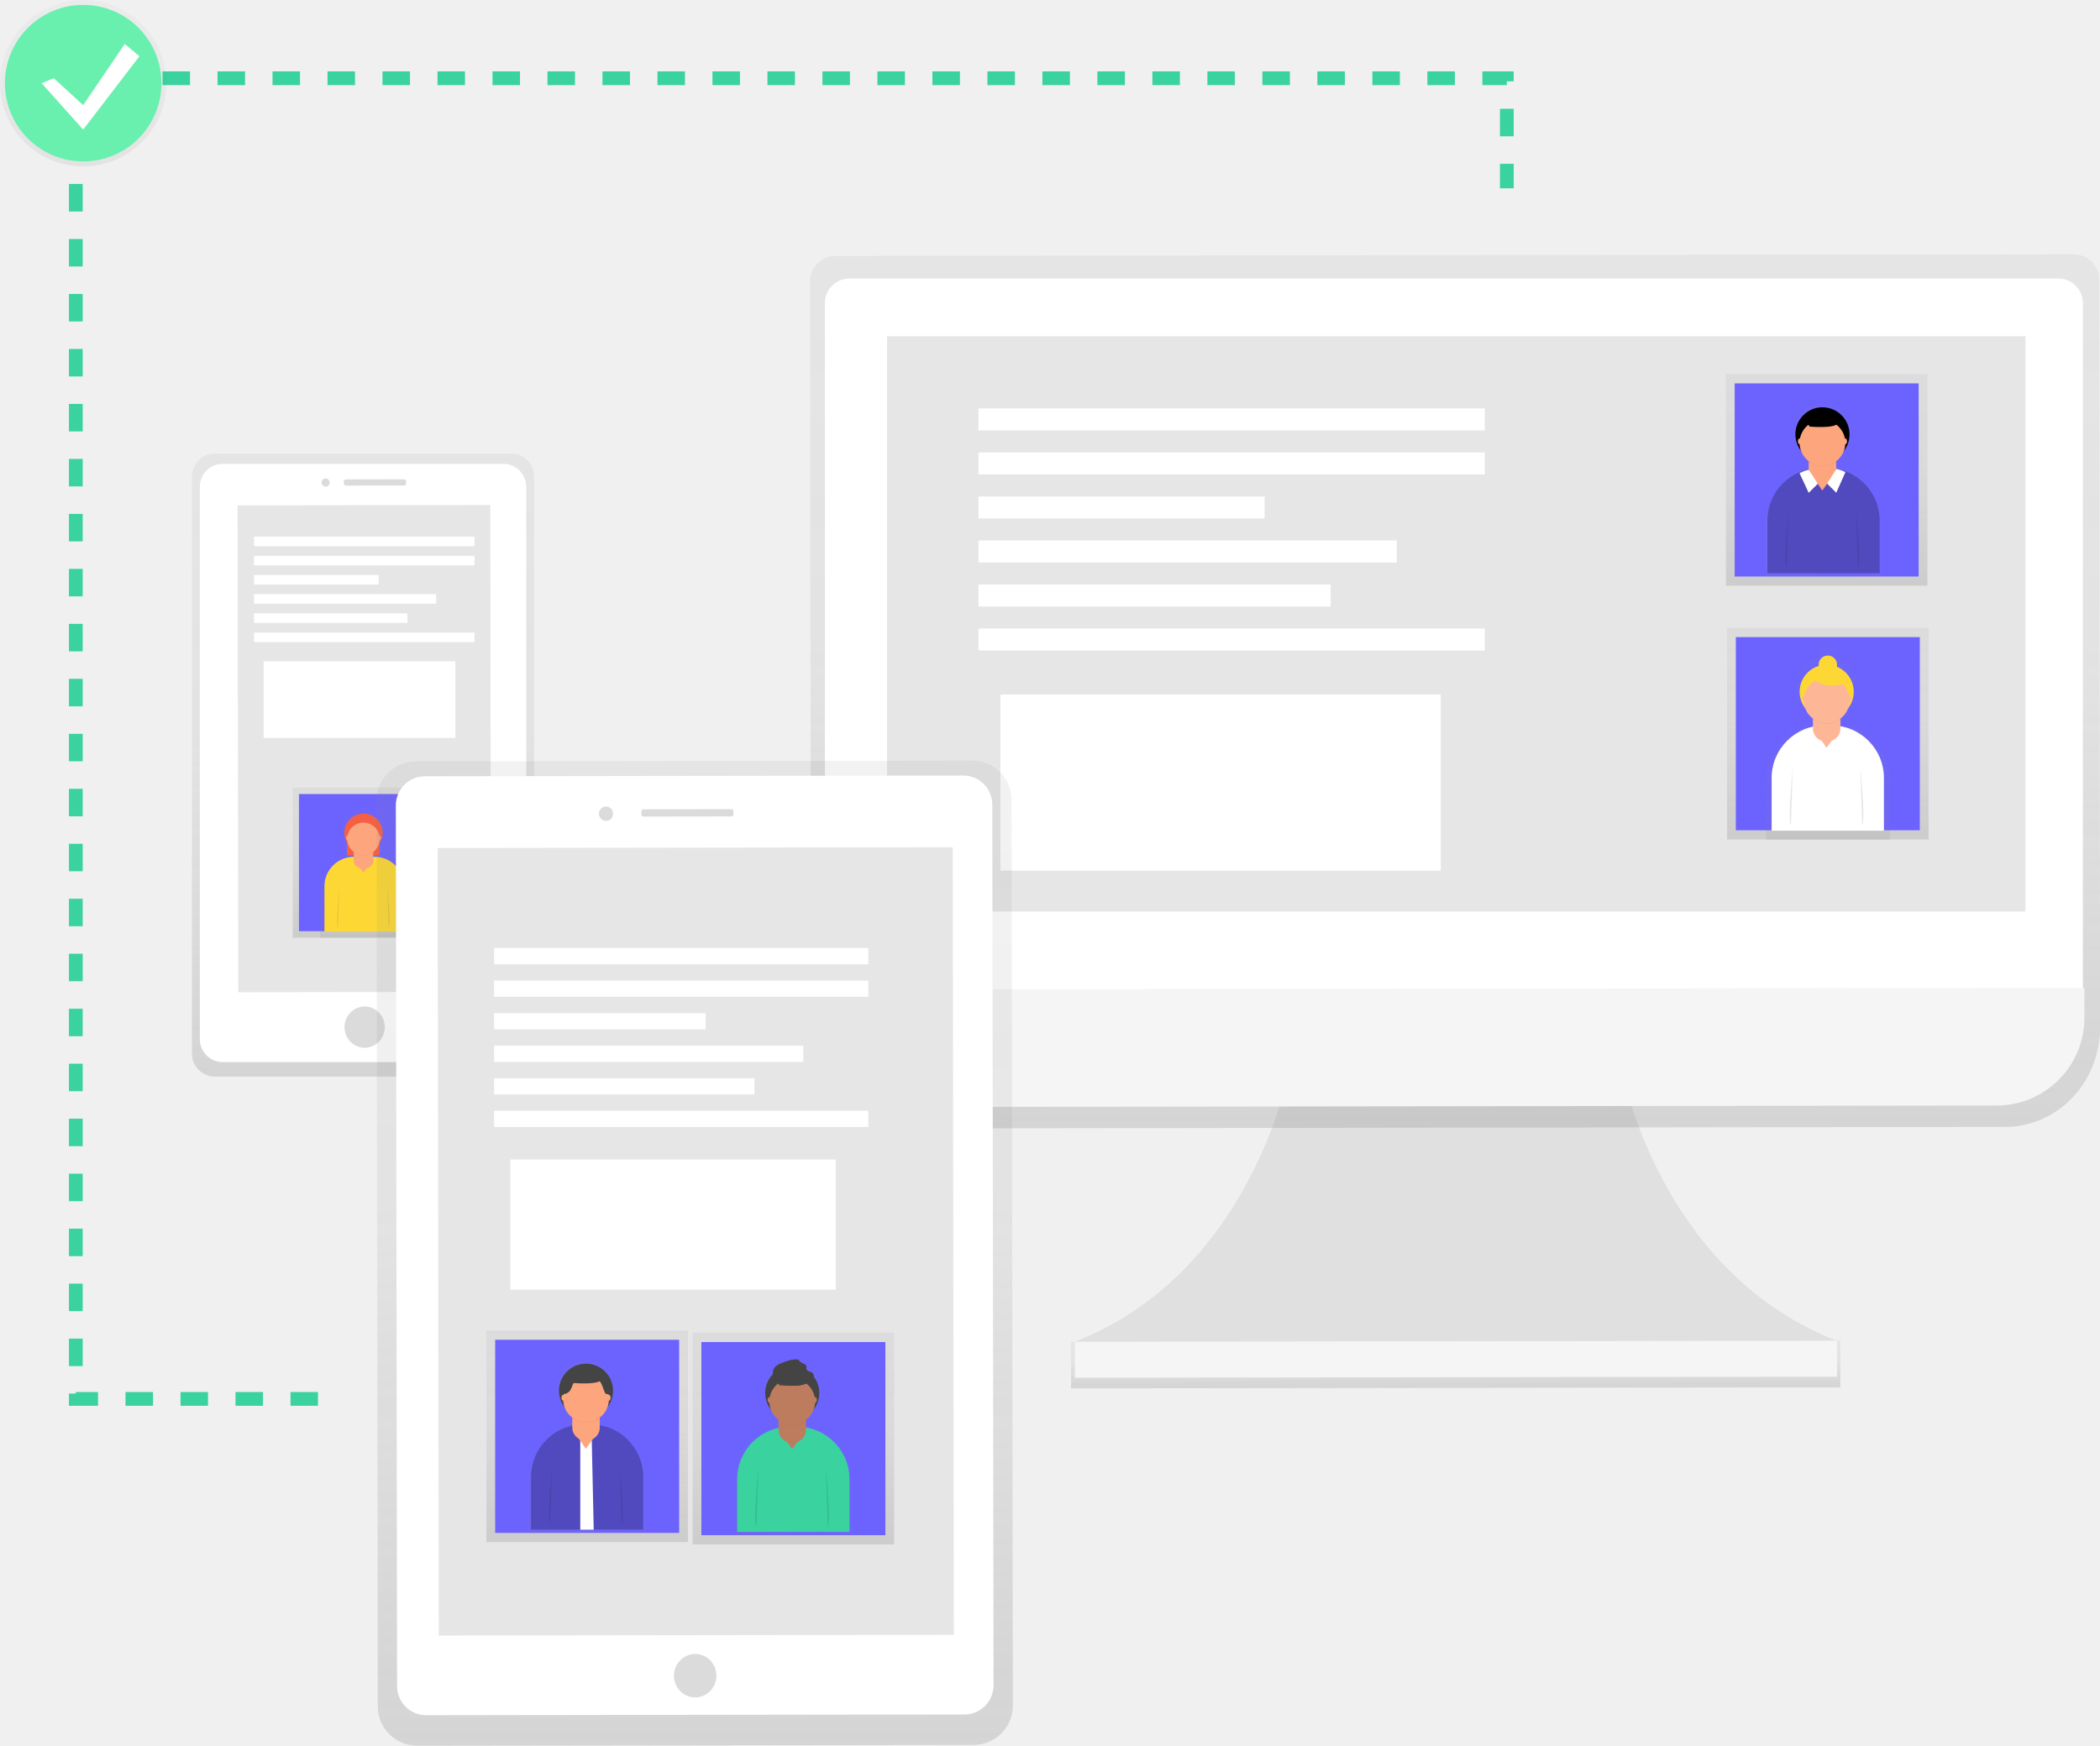
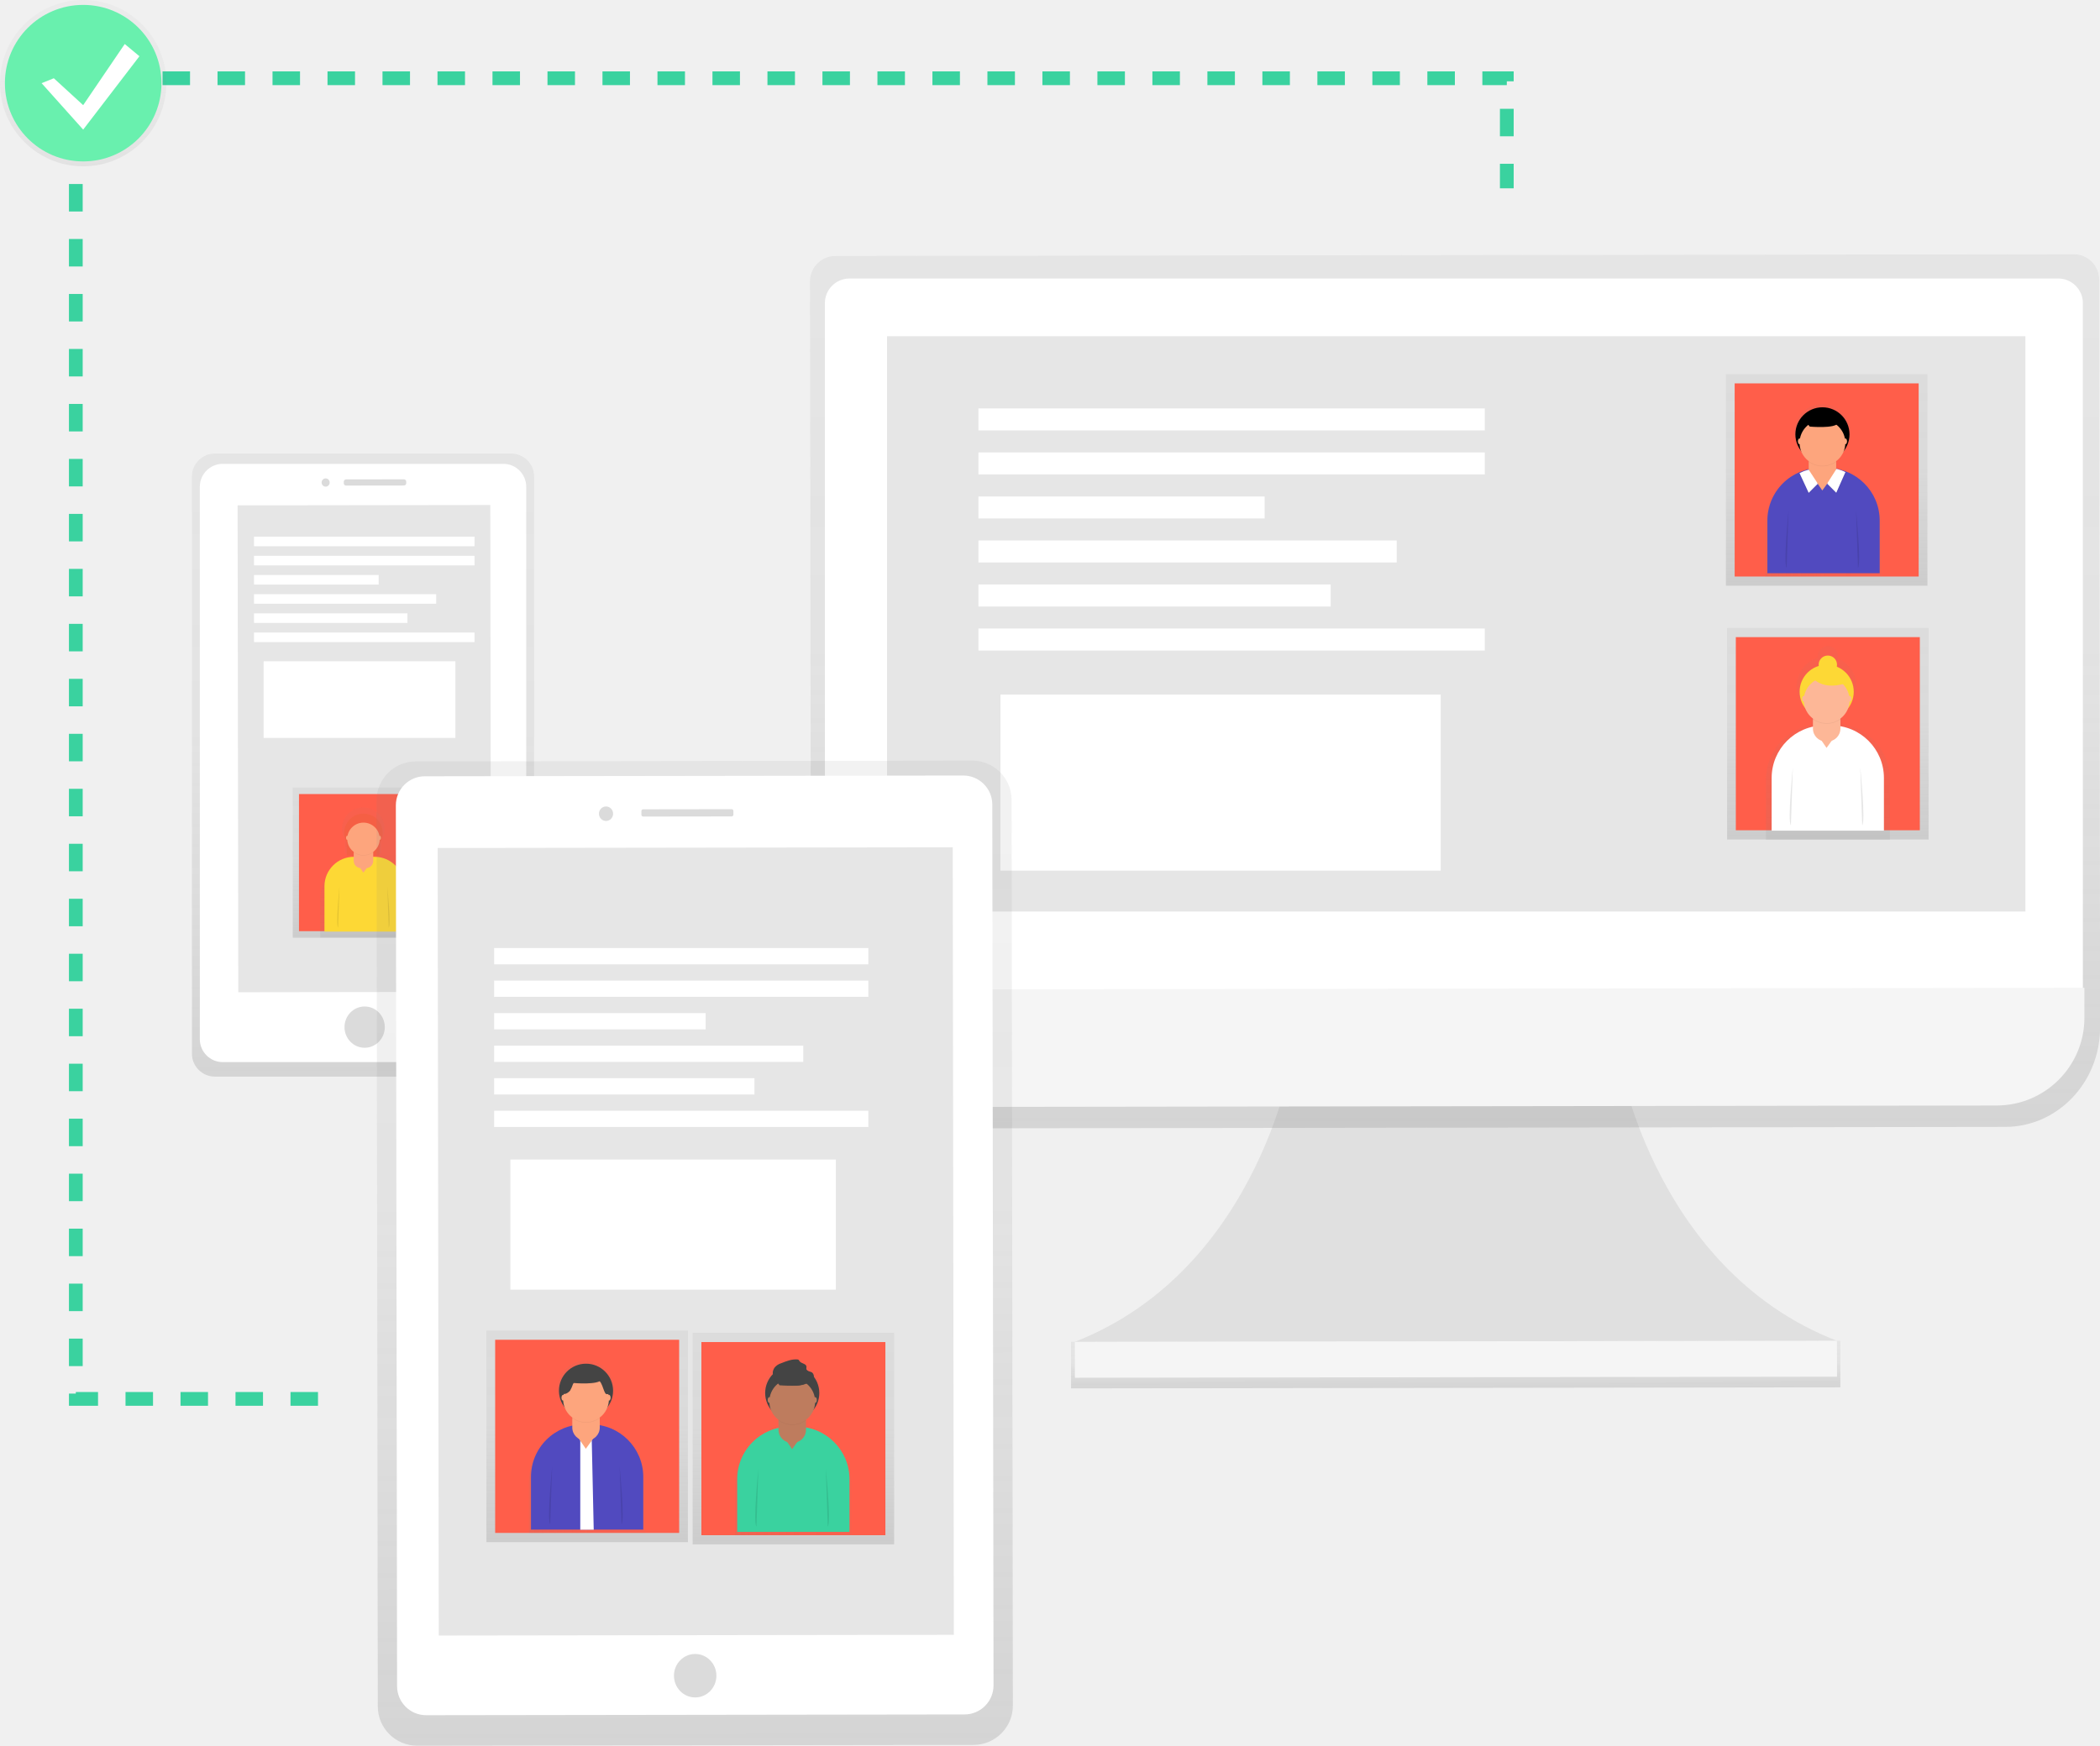
<svg xmlns="http://www.w3.org/2000/svg" xmlns:xlink="http://www.w3.org/1999/xlink" id="accd1a1b-d405-4dd1-89fa-f32239092656" data-name="Layer 1" width="916.48" height="762" viewBox="0 0 916.48 762">
  <defs>
    <linearGradient id="d814b87b-5dd1-42d1-a061-ee18783e4a9d" x1="300.81" y1="541.67" x2="300.81" y2="274.21" gradientTransform="matrix(1, 0, 0, 1.02, -0.05, -12.24)" gradientUnits="userSpaceOnUse">
      <stop offset="0" stop-color="gray" stop-opacity="0.25" />
      <stop offset="0.54" stop-color="gray" stop-opacity="0.12" />
      <stop offset="1" stop-color="gray" stop-opacity="0.1" />
    </linearGradient>
    <linearGradient id="e2f455a5-4864-4a97-8f60-359d47eda097" x1="158.98" y1="409.32" x2="158.98" y2="343.76" gradientTransform="matrix(1, 0, 0, 1, 0, 0)" xlink:href="#d814b87b-5dd1-42d1-a061-ee18783e4a9d" />
    <linearGradient id="d3dd56fe-2172-47b4-85ad-30ed5017061c" x1="300.75" y1="478.32" x2="300.75" y2="421.45" gradientTransform="matrix(1, 0, 0, 1, 0, 0)" xlink:href="#d814b87b-5dd1-42d1-a061-ee18783e4a9d" />
    <linearGradient id="10299c83-101f-4074-be69-71b1ee704760" x1="776.75" y1="675.12" x2="776.75" y2="654.79" gradientTransform="translate(0.31 -0.31)" xlink:href="#d814b87b-5dd1-42d1-a061-ee18783e4a9d" />
    <linearGradient id="9326adbe-442d-49cb-a08f-042121b25c65" x1="776.86" y1="561.94" x2="776.86" y2="194.31" gradientTransform="matrix(1, 0, 0, 1.04, -0.63, -19.87)" xlink:href="#d814b87b-5dd1-42d1-a061-ee18783e4a9d" />
    <linearGradient id="91382b0c-5cae-467a-9ec0-764e1390d1ca" x1="797.19" y1="255.67" x2="797.19" y2="163.33" gradientTransform="matrix(1, 0, 0, 1, 0, 0)" xlink:href="#d814b87b-5dd1-42d1-a061-ee18783e4a9d" />
    <linearGradient id="e5eb15fc-2b7b-4080-8b6c-aeb6913cd57f" x1="912.19" y1="283.02" x2="963.04" y2="283.02" gradientTransform="matrix(1, 0, 0, 1, 0, 0)" xlink:href="#d814b87b-5dd1-42d1-a061-ee18783e4a9d" />
    <linearGradient id="faa88f3d-9fdc-4237-abec-e584cacdbc95" x1="797.7" y1="366.44" x2="797.7" y2="274.1" gradientTransform="matrix(1, 0, 0, 1, 0, 0)" xlink:href="#d814b87b-5dd1-42d1-a061-ee18783e4a9d" />
    <linearGradient id="241e204d-5d0b-43ba-8a7f-393b75452fef" x1="939.46" y1="435.64" x2="939.46" y2="351.13" gradientTransform="matrix(1, 0, 0, 1, 0, 0)" xlink:href="#d814b87b-5dd1-42d1-a061-ee18783e4a9d" />
    <linearGradient id="4757d4c3-ed61-4851-a6bc-256878fd2ef8" x1="36.3" y1="72.59" x2="36.3" y2="0" gradientTransform="matrix(1, 0, 0, 1, 0, 0)" xlink:href="#d814b87b-5dd1-42d1-a061-ee18783e4a9d" />
    <linearGradient id="4ca8f1e7-fac6-4ad7-8b77-df7bb72626d8" x1="444.71" y1="829.36" x2="444.71" y2="406.22" gradientTransform="matrix(1, 0, 0, 1.02, 0.24, -11.29)" xlink:href="#d814b87b-5dd1-42d1-a061-ee18783e4a9d" />
    <linearGradient id="26999ef9-b016-4120-8eb6-cba13d632155" x1="445.2" y1="793.45" x2="445.2" y2="438.54" gradientTransform="matrix(1, 0, 0, 1.02, 0.24, -11.29)" gradientUnits="userSpaceOnUse">
      <stop offset="0" stop-opacity="0.09" />
      <stop offset="0.55" stop-opacity="0.07" />
      <stop offset="1" stop-opacity="0.02" />
    </linearGradient>
    <linearGradient id="952d3e93-eefa-46a1-a62d-5c717fcf8300" x1="346.25" y1="674.14" x2="346.25" y2="581.8" gradientTransform="matrix(1, 0, 0, 1, 0, 0)" xlink:href="#d814b87b-5dd1-42d1-a061-ee18783e4a9d" />
    <linearGradient id="d7a5f283-d15d-4302-af05-30c423bf3fa6" x1="462.59" y1="701.49" x2="513.44" y2="701.49" gradientTransform="matrix(1, 0, 0, 1, 0, 0)" xlink:href="#d814b87b-5dd1-42d1-a061-ee18783e4a9d" />
    <linearGradient id="f69ab994-6efe-4013-8793-43a7c154dd65" x1="256.25" y1="673.14" x2="256.25" y2="580.8" gradientTransform="matrix(1, 0, 0, 1, 0, 0)" xlink:href="#d814b87b-5dd1-42d1-a061-ee18783e4a9d" />
    <linearGradient id="6e6b4257-44fa-4433-8159-1f4b524edcbe" x1="372.59" y1="700.49" x2="423.44" y2="700.49" gradientTransform="matrix(1, 0, 0, 1, 0, 0)" xlink:href="#d814b87b-5dd1-42d1-a061-ee18783e4a9d" />
  </defs>
  <rect x="226.09" y="266.58" width="149.32" height="271.94" rx="10" ry="10" transform="matrix(1, 0, 0, 1, -142.32, -68.58)" fill="url(#d814b87b-5dd1-42d1-a061-ee18783e4a9d)" />
  <rect x="229.53" y="271.05" width="142.44" height="261.15" rx="10" ry="10" transform="matrix(1, 0, 0, 1, -142.32, -68.58)" fill="#fff" />
  <rect x="245.6" y="289.52" width="110.28" height="212.52" transform="translate(-142.31 -68.58) rotate(-0.08)" fill="#e6e6e6" />
  <ellipse cx="300.9" cy="517.35" rx="8.79" ry="9.01" transform="translate(-142.48 -68.58) rotate(-0.08)" fill="#dbdbdb" />
  <ellipse cx="283.88" cy="279.63" rx="1.76" ry="1.8" transform="translate(-142.15 -68.61) rotate(-0.08)" fill="#dbdbdb" />
  <rect x="291.79" y="278.25" width="27.26" height="2.7" rx="1" ry="1" transform="translate(-142.15 -68.58) rotate(-0.08)" fill="#dbdbdb" />
  <rect x="127.76" y="343.76" width="62.44" height="65.56" fill="url(#e2f455a5-4864-4a97-8f60-359d47eda097)" />
-   <rect x="130.48" y="346.61" width="57.01" height="59.86" fill="#6c63ff" />
+   <rect x="130.48" y="346.61" width="57.01" height="59.86" fill="#FF5E4A" />
  <g opacity="0.5">
    <path d="M305.06,442.74v-1.13h3v-5.79a9.27,9.27,0,1,0-15.75-.43v6.22h3.31v1.33a19.22,19.22,0,0,0-14.11,18.52v16.86H320V461.46A19.21,19.21,0,0,0,305.06,442.74Z" transform="translate(-141.76 -69)" fill="url(#d3dd56fe-2172-47b4-85ad-30ed5017061c)" />
  </g>
  <rect x="151.38" y="362" width="14.25" height="11.4" fill="#f55f44" />
  <path d="M154.46,374h9a12.86,12.86,0,0,1,12.86,12.86v19.78a0,0,0,0,1,0,0H141.6a0,0,0,0,1,0,0V386.84A12.86,12.86,0,0,1,154.46,374Z" fill="#fdd835" />
  <rect x="154.37" y="368.3" width="8.51" height="10.64" rx="3.15" ry="3.15" fill="#fda57d" />
  <polygon points="157 378.62 158.59 380.94 160.26 378.62 157 378.62" fill="#fda57d" />
  <path d="M289.9,456s-1.69,16.82-.6,17.91" transform="translate(-141.76 -69)" opacity="0.1" />
  <path d="M310.8,456s1.69,16.82.6,17.91" transform="translate(-141.76 -69)" opacity="0.1" />
  <path d="M300.39,442.47a7.06,7.06,0,0,0,4.2-1.38,4.26,4.26,0,0,0-4.2-3.59h0a4.26,4.26,0,0,0-4.2,3.59A7.06,7.06,0,0,0,300.39,442.47Z" transform="translate(-141.76 -69)" opacity="0.05" />
  <circle cx="158.63" cy="363.55" r="8.39" fill="#f55f44" />
  <circle cx="158.63" cy="366.17" r="7.09" fill="#fda57d" />
  <ellipse cx="151.52" cy="365.71" rx="0.5" ry="0.9" fill="#fda57d" />
  <ellipse cx="165.75" cy="365.71" rx="0.5" ry="0.9" fill="#fda57d" />
  <rect x="110.86" y="234.26" width="96.24" height="4.18" fill="#fff" />
  <rect x="110.86" y="242.62" width="96.24" height="4.18" fill="#fff" />
  <rect x="110.86" y="250.99" width="54.4" height="4.18" fill="#fff" />
  <rect x="110.86" y="259.36" width="79.5" height="4.18" fill="#fff" />
  <rect x="110.86" y="267.73" width="66.95" height="4.18" fill="#fff" />
  <rect x="110.86" y="276.1" width="96.24" height="4.18" fill="#fff" />
  <rect x="115.05" y="288.65" width="83.69" height="33.47" fill="#fff" />
  <path d="M847.23,526.13s14,96.19,96.19,128.14l-166.3.23-166.3.23c82.06-32.18,95.85-128.41,95.85-128.41Z" transform="translate(-141.76 -69)" fill="#e0e0e0" />
  <rect x="609.17" y="654.5" width="335.74" height="20.32" transform="translate(-142.68 -67.93) rotate(-0.08)" fill="url(#10299c83-101f-4074-be69-71b1ee704760)" />
  <rect x="610.84" y="654.5" width="332.6" height="15.68" transform="translate(-142.67 -67.93) rotate(-0.08)" fill="#f5f5f5" />
  <path d="M1047,180l-540.9.75a11.1,11.1,0,0,0-10.83,11.36l.42,315.58v10.51c0,24,18.63,43.39,41.55,43.36l479.61-.66c22.91,0,41.46-19.49,41.43-43.47V506.93l-.42-315.58A11.1,11.1,0,0,0,1047,180Z" transform="translate(-141.76 -69)" fill="url(#9326adbe-442d-49cb-a08f-042121b25c65)" />
  <path d="M513,189.5h527.49a10.75,10.75,0,0,1,10.75,10.75V500.57a0,0,0,0,1,0,0h-549a0,0,0,0,1,0,0V200.25A10.75,10.75,0,0,1,513,189.5Z" transform="matrix(1, 0, 0, 1, -142.24, -67.93)" fill="#fff" />
  <path d="M1013.17,551.56l-472.36.65a38.32,38.32,0,0,1-38.37-38.27l0-13,549-.76,0,13A38.32,38.32,0,0,1,1013.17,551.56Z" transform="translate(-141.76 -69)" fill="#f5f5f5" />
  <rect x="529.35" y="214.7" width="496.81" height="251.12" transform="matrix(1, 0, 0, 1, -142.23, -67.93)" fill="#e6e6e6" />
  <rect x="753.22" y="163.33" width="87.94" height="92.34" fill="url(#91382b0c-5cae-467a-9ec0-764e1390d1ca)" />
-   <rect x="757.04" y="167.35" width="80.3" height="84.31" fill="#6c63ff" />
+   <rect x="757.04" y="167.35" width="80.3" height="84.31" fill="#FF5E4A" />
  <g opacity="0.5">
    <path d="M944.44,273.84l-1-.36-.06.09h-.06v-2.72a6.27,6.27,0,0,0-.08-1,10.41,10.41,0,0,0,3.57-4.71,12.27,12.27,0,1,0-19.43,0,10.41,10.41,0,0,0,3.57,4.71,6.27,6.27,0,0,0-.08,1v3h0a25.44,25.44,0,0,0-18.67,24.52v22.31H963V298.34A25.44,25.44,0,0,0,944.44,273.84Z" transform="translate(-141.76 -69)" fill="url(#e5eb15fc-2b7b-4080-8b6c-aeb6913cd57f)" />
  </g>
  <path d="M794.3,204.29h3.1a22.93,22.93,0,0,1,22.93,22.93v23a0,0,0,0,1,0,0h-49a0,0,0,0,1,0,0v-23A22.93,22.93,0,0,1,794.3,204.29Z" fill="#514abf" />
  <rect x="789.36" y="196.3" width="11.99" height="14.99" rx="5.62" ry="5.62" fill="#fda57d" />
  <polygon points="785.2 206.94 789.22 215.56 793.21 211.57 789.22 205.44 785.2 206.94" opacity="0.05" />
  <path d="M927.1,275.52l4,8.62,4-4-4-6.12-1.84.56a4.61,4.61,0,0,0-.53.2Z" transform="translate(-141.76 -69)" fill="#fff" />
  <polygon points="805.52 206.52 801.49 215.56 797.49 211.57 801.6 205.12 805.52 206.52" opacity="0.05" />
  <path d="M947.14,275.1l-4,9-4-4,4.11-6.45.75.22a20,20,0,0,1,2.39.85Z" transform="translate(-141.76 -69)" fill="#fff" />
  <polygon points="793.05 210.83 795.29 214.09 797.65 210.83 793.05 210.83" fill="#fda57d" />
  <path d="M922.33,291.64s-2.38,23.69-.84,25.23" transform="translate(-141.76 -69)" opacity="0.1" />
  <path d="M951.77,291.64s2.38,23.69.84,25.23" transform="translate(-141.76 -69)" opacity="0.1" />
  <path d="M937.11,272.57a10,10,0,0,0,5.92-1.94,6,6,0,0,0-5.92-5.05h0a6,6,0,0,0-5.92,5.05A10,10,0,0,0,937.11,272.57Z" transform="translate(-141.76 -69)" opacity="0.05" />
  <circle cx="795.35" cy="189.6" r="11.81" />
  <circle cx="795.35" cy="193.3" r="9.99" fill="#fda57d" />
  <path d="M929.06,252.4l2.52,3.08s11.07,1,12.33-1.54-7.29-4.35-7.29-4.35Z" transform="translate(-141.76 -69)" opacity="0.05" />
  <path d="M929.06,252.12l2.52,3.08s11.07,1,12.33-1.54-7.29-4.35-7.29-4.35Z" transform="translate(-141.76 -69)" />
  <ellipse cx="785.34" cy="192.65" rx="0.7" ry="1.26" fill="#fda57d" />
  <ellipse cx="805.38" cy="192.65" rx="0.7" ry="1.26" fill="#fda57d" />
  <rect x="753.73" y="274.1" width="87.94" height="92.34" fill="url(#faa88f3d-9fdc-4237-abec-e584cacdbc95)" />
-   <rect x="757.55" y="278.11" width="80.3" height="84.31" fill="#6c63ff" />
+   <rect x="757.55" y="278.11" width="80.3" height="84.31" fill="#FF5E4A" />
  <g opacity="0.5">
    <path d="M945.53,385.1V382c0-.15,0-.31,0-.46a11.07,11.07,0,0,0,3.74-5,13.05,13.05,0,0,0-5.45-20.07,4.44,4.44,0,1,0-8.73-.37,13.05,13.05,0,0,0-6.49,20.45,11.07,11.07,0,0,0,3.74,5c0,.15,0,.3,0,.46v3.28a24.48,24.48,0,0,0-19.87,24v26.31h54.1V409.33A24.48,24.48,0,0,0,945.53,385.1Z" transform="translate(-141.76 -69)" fill="url(#241e204d-5d0b-43ba-8a7f-393b75452fef)" />
  </g>
  <path d="M796.15,316.66h3.1a22.93,22.93,0,0,1,22.93,22.93v23a0,0,0,0,1,0,0h-49a0,0,0,0,1,0,0v-23a22.93,22.93,0,0,1,22.93-22.93Z" fill="#fff" />
  <rect x="791.2" y="308.67" width="11.99" height="14.99" rx="5.62" ry="5.62" fill="#fdb797" />
  <polygon points="794.9 323.2 797.14 326.46 799.49 323.2 794.9 323.2" fill="#fdb797" />
  <path d="M924.18,404s-2.38,23.69-.84,25.23" transform="translate(-141.76 -69)" opacity="0.1" />
  <path d="M953.62,404s2.38,23.69.84,25.23" transform="translate(-141.76 -69)" opacity="0.1" />
  <path d="M939,384.94a10,10,0,0,0,5.92-1.94,6,6,0,0,0-5.92-5.05h0A6,6,0,0,0,933,383,10,10,0,0,0,939,384.94Z" transform="translate(-141.76 -69)" opacity="0.05" />
  <circle cx="797.2" cy="301.97" r="11.81" fill="#fdd835" />
  <circle cx="797.2" cy="305.67" r="9.99" fill="#fdb797" />
  <ellipse cx="787.18" cy="305.02" rx="0.7" ry="1.26" fill="#fdb797" />
  <ellipse cx="807.23" cy="305.02" rx="0.7" ry="1.26" fill="#fdb797" />
  <circle cx="797.7" cy="290.16" r="4.01" fill="#fdd835" />
  <path d="M931.43,363.17s4,8,16.06,4l-4-4Z" transform="translate(-141.76 -69)" fill="#fdd835" />
  <rect x="427.01" y="178.28" width="220.98" height="9.61" fill="#fff" />
  <rect x="427.01" y="197.49" width="220.98" height="9.61" fill="#fff" />
  <rect x="427.01" y="216.71" width="124.9" height="9.61" fill="#fff" />
  <rect x="427.01" y="235.92" width="182.55" height="9.61" fill="#fff" />
  <rect x="427.01" y="255.14" width="153.72" height="9.61" fill="#fff" />
  <rect x="427.01" y="274.35" width="220.98" height="9.61" fill="#fff" />
  <rect x="436.62" y="303.18" width="192.15" height="76.86" fill="#fff" />
  <polyline points="138.78 610.63 33.09 610.63 33.09 34.16 657.6 34.16 657.6 82.2" fill="none" stroke="#3ad29f" stroke-miterlimit="10" stroke-width="6" stroke-dasharray="12" />
  <g opacity="0.5">
    <circle cx="36.3" cy="36.3" r="36.3" fill="url(#4757d4c3-ed61-4851-a6bc-256878fd2ef8)" />
  </g>
  <circle cx="36.3" cy="36.3" r="34.16" fill="#69f0ae" />
  <polygon points="23.49 34.16 36.3 45.9 54.44 19.21 60.85 24.55 36.3 56.58 18.15 36.3 23.49 34.16" fill="#fff" />
  <rect x="306.35" y="401.2" width="277.16" height="429.64" rx="17.17" ry="17.17" transform="translate(-142.61 -68.38) rotate(-0.08)" fill="url(#4ca8f1e7-fac6-4ad7-8b77-df7bb72626d8)" />
  <rect x="325.75" y="434.02" width="239.35" height="360.35" transform="translate(-142.61 -68.38) rotate(-0.08)" fill="url(#26999ef9-b016-4120-8eb6-cba13d632155)" />
  <rect x="314.78" y="407.7" width="260.3" height="409.85" rx="12.68" ry="12.68" transform="translate(-142.61 -68.39) rotate(-0.08)" fill="#fff" />
  <rect x="332.99" y="439.01" width="224.79" height="343.76" transform="translate(-142.6 -68.38) rotate(-0.08)" fill="#e6e6e6" />
  <ellipse cx="446.25" cy="799.84" rx="9.26" ry="9.49" transform="matrix(1, 0, 0, 1, -142.86, -68.38)" fill="#dbdbdb" />
  <ellipse cx="406.24" cy="424.2" rx="3.09" ry="3.16" transform="translate(-142.35 -68.44) rotate(-0.08)" fill="#dbdbdb" />
  <rect x="421.68" y="422.25" width="40.14" height="3.16" rx="0.76" ry="0.76" transform="translate(-142.35 -68.39) rotate(-0.08)" fill="#dbdbdb" />
  <rect x="302.28" y="581.8" width="87.94" height="92.34" fill="url(#952d3e93-eefa-46a1-a62d-5c717fcf8300)" />
-   <rect x="306.1" y="585.82" width="80.3" height="84.31" fill="#6c63ff" />
+   <rect x="306.1" y="585.82" width="80.3" height="84.31" fill="#FF5E4A" />
  <g opacity="0.5">
    <path d="M494.84,692.32l-1-.36-.06.09h-.06v-2.72a6.27,6.27,0,0,0-.08-1,10.41,10.41,0,0,0,3.57-4.71,12.27,12.27,0,1,0-19.43,0,10.41,10.41,0,0,0,3.57,4.71,6.27,6.27,0,0,0-.08,1v3h0a25.44,25.44,0,0,0-18.67,24.52v22.31h50.85V716.81A25.44,25.44,0,0,0,494.84,692.32Z" transform="translate(-141.76 -69)" fill="url(#d7a5f283-d15d-4302-af05-30c423bf3fa6)" />
  </g>
  <path d="M344.7,622.76h3.1a22.93,22.93,0,0,1,22.93,22.93v23a0,0,0,0,1,0,0h-49a0,0,0,0,1,0,0v-23A22.93,22.93,0,0,1,344.7,622.76Z" fill="#3ad29f" />
  <rect x="339.76" y="614.77" width="11.99" height="14.99" rx="5.62" ry="5.62" fill="#be7c5e" />
  <polygon points="343.45 629.3 345.69 632.56 348.05 629.3 343.45 629.3" fill="#be7c5e" />
  <path d="M472.73,710.11s-2.38,23.69-.84,25.23" transform="translate(-141.76 -69)" opacity="0.1" />
  <path d="M502.17,710.11s2.38,23.69.84,25.23" transform="translate(-141.76 -69)" opacity="0.1" />
  <path d="M487.51,691a10,10,0,0,0,5.92-1.94,6,6,0,0,0-5.92-5.05h0a6,6,0,0,0-5.92,5.05A10,10,0,0,0,487.51,691Z" transform="translate(-141.76 -69)" opacity="0.05" />
  <circle cx="345.75" cy="608.07" r="11.81" fill="#444" />
  <circle cx="345.75" cy="611.77" r="9.99" fill="#be7c5e" />
  <path d="M479.46,670.87l2.52,3.08s11.07,1,12.33-1.54-7.29-4.35-7.29-4.35Z" transform="translate(-141.76 -69)" opacity="0.05" />
  <path d="M479.46,670.59l2.52,3.08s11.07,1,12.33-1.54-7.29-4.35-7.29-4.35Z" transform="translate(-141.76 -69)" fill="#444" />
  <ellipse cx="335.74" cy="611.12" rx="0.7" ry="1.26" fill="#be7c5e" />
  <ellipse cx="355.78" cy="611.12" rx="0.7" ry="1.26" fill="#be7c5e" />
  <path d="M479.7,666.09a6,6,0,0,1,3.08-2.07c2.21-.88,4.51-1.78,6.88-1.62a1.16,1.16,0,0,1,.65.19,2.24,2.24,0,0,1,.39.57c.72,1.07,2.74,1,3,2.26.07.41-.1.85,0,1.25.26,1,1.67.9,2.5,1.47a2.28,2.28,0,0,1,.2,3.18,6,6,0,0,1-3.06,1.74,11.8,11.8,0,0,1-6.45.57C483.86,672.84,476.77,670.88,479.7,666.09Z" transform="translate(-141.76 -69)" fill="#444" />
  <rect x="212.28" y="580.8" width="87.94" height="92.34" fill="url(#f69ab994-6efe-4013-8793-43a7c154dd65)" />
-   <rect x="216.1" y="584.82" width="80.3" height="84.31" fill="#6c63ff" />
+   <rect x="216.1" y="584.82" width="80.3" height="84.31" fill="#FF5E4A" />
  <g opacity="0.5">
    <path d="M404.84,691.32l-1-.36-.06.09h-.06v-2.72a6.27,6.27,0,0,0-.08-1,10.41,10.41,0,0,0,3.57-4.71,12.27,12.27,0,1,0-19.43,0,10.41,10.41,0,0,0,3.57,4.71,6.27,6.27,0,0,0-.08,1v3h0a25.44,25.44,0,0,0-18.67,24.52v22.31h50.85V715.81A25.44,25.44,0,0,0,404.84,691.32Z" transform="translate(-141.76 -69)" fill="url(#6e6b4257-44fa-4433-8159-1f4b524edcbe)" />
  </g>
  <path d="M254.7,621.76h3.1a22.93,22.93,0,0,1,22.93,22.93v23a0,0,0,0,1,0,0h-49a0,0,0,0,1,0,0v-23A22.93,22.93,0,0,1,254.7,621.76Z" fill="#514abf" />
  <rect x="249.76" y="613.77" width="11.99" height="14.99" rx="5.62" ry="5.62" fill="#fda57d" />
  <path d="M382.73,709.11s-2.38,23.69-.84,25.23" transform="translate(-141.76 -69)" opacity="0.1" />
  <path d="M412.17,709.11s2.38,23.69.84,25.23" transform="translate(-141.76 -69)" opacity="0.1" />
  <path d="M397.51,690a10,10,0,0,0,5.92-1.94,6,6,0,0,0-5.92-5.05h0a6,6,0,0,0-5.92,5.05A10,10,0,0,0,397.51,690Z" transform="translate(-141.76 -69)" opacity="0.05" />
  <circle cx="255.75" cy="607.07" r="11.81" fill="#444" />
  <circle cx="255.75" cy="610.77" r="9.99" fill="#fda57d" />
  <path d="M389.46,669.87l2.52,3.08s11.07,1,12.33-1.54-7.29-4.35-7.29-4.35Z" transform="translate(-141.76 -69)" opacity="0.05" />
  <path d="M389.46,669.59l2.52,3.08s11.07,1,12.33-1.54-7.29-4.35-7.29-4.35Z" transform="translate(-141.76 -69)" fill="#444" />
  <ellipse cx="245.74" cy="610.12" rx="0.7" ry="1.26" fill="#fda57d" />
  <ellipse cx="265.78" cy="610.12" rx="0.7" ry="1.26" fill="#fda57d" />
  <rect x="215.64" y="413.83" width="163.33" height="7.1" fill="#fff" />
  <rect x="215.64" y="428.03" width="163.33" height="7.1" fill="#fff" />
  <rect x="215.64" y="442.23" width="92.32" height="7.1" fill="#fff" />
  <rect x="215.64" y="456.44" width="134.93" height="7.1" fill="#fff" />
  <rect x="215.64" y="470.64" width="113.62" height="7.1" fill="#fff" />
  <rect x="215.64" y="484.84" width="163.33" height="7.1" fill="#fff" />
  <rect x="222.74" y="506.15" width="142.03" height="56.81" fill="#fff" />
  <path d="M390.57,676a16.26,16.26,0,0,0,1.25-2.8,6.87,6.87,0,0,1,12.23-.48c.82,1.47,1.09,3.21,2,4.63a1.17,1.17,0,0,0,1.69-.31,2.22,2.22,0,0,0,.11-1.9c-.21-.62-.56-1.19-.79-1.8a14.26,14.26,0,0,0-1-2.88,5.94,5.94,0,0,0-2-1.67c-2.21-1.36-4.77-2.77-7.27-2a9.37,9.37,0,0,0-2.37,1.21l-3.18,2a10,10,0,0,0-2.7,2.21c-.69.9-2,3.59-1.39,4.75C387.87,678.28,389.94,676.83,390.57,676Z" transform="translate(-141.76 -69)" fill="#444" />
  <polygon points="253.24 628 253.24 667.73 259.11 667.73 258.24 628 253.24 628" fill="#fff" />
  <polygon points="252.26 627.46 255.66 632.41 259.24 627.46 252.26 627.46" fill="#fda57d" />
</svg>
